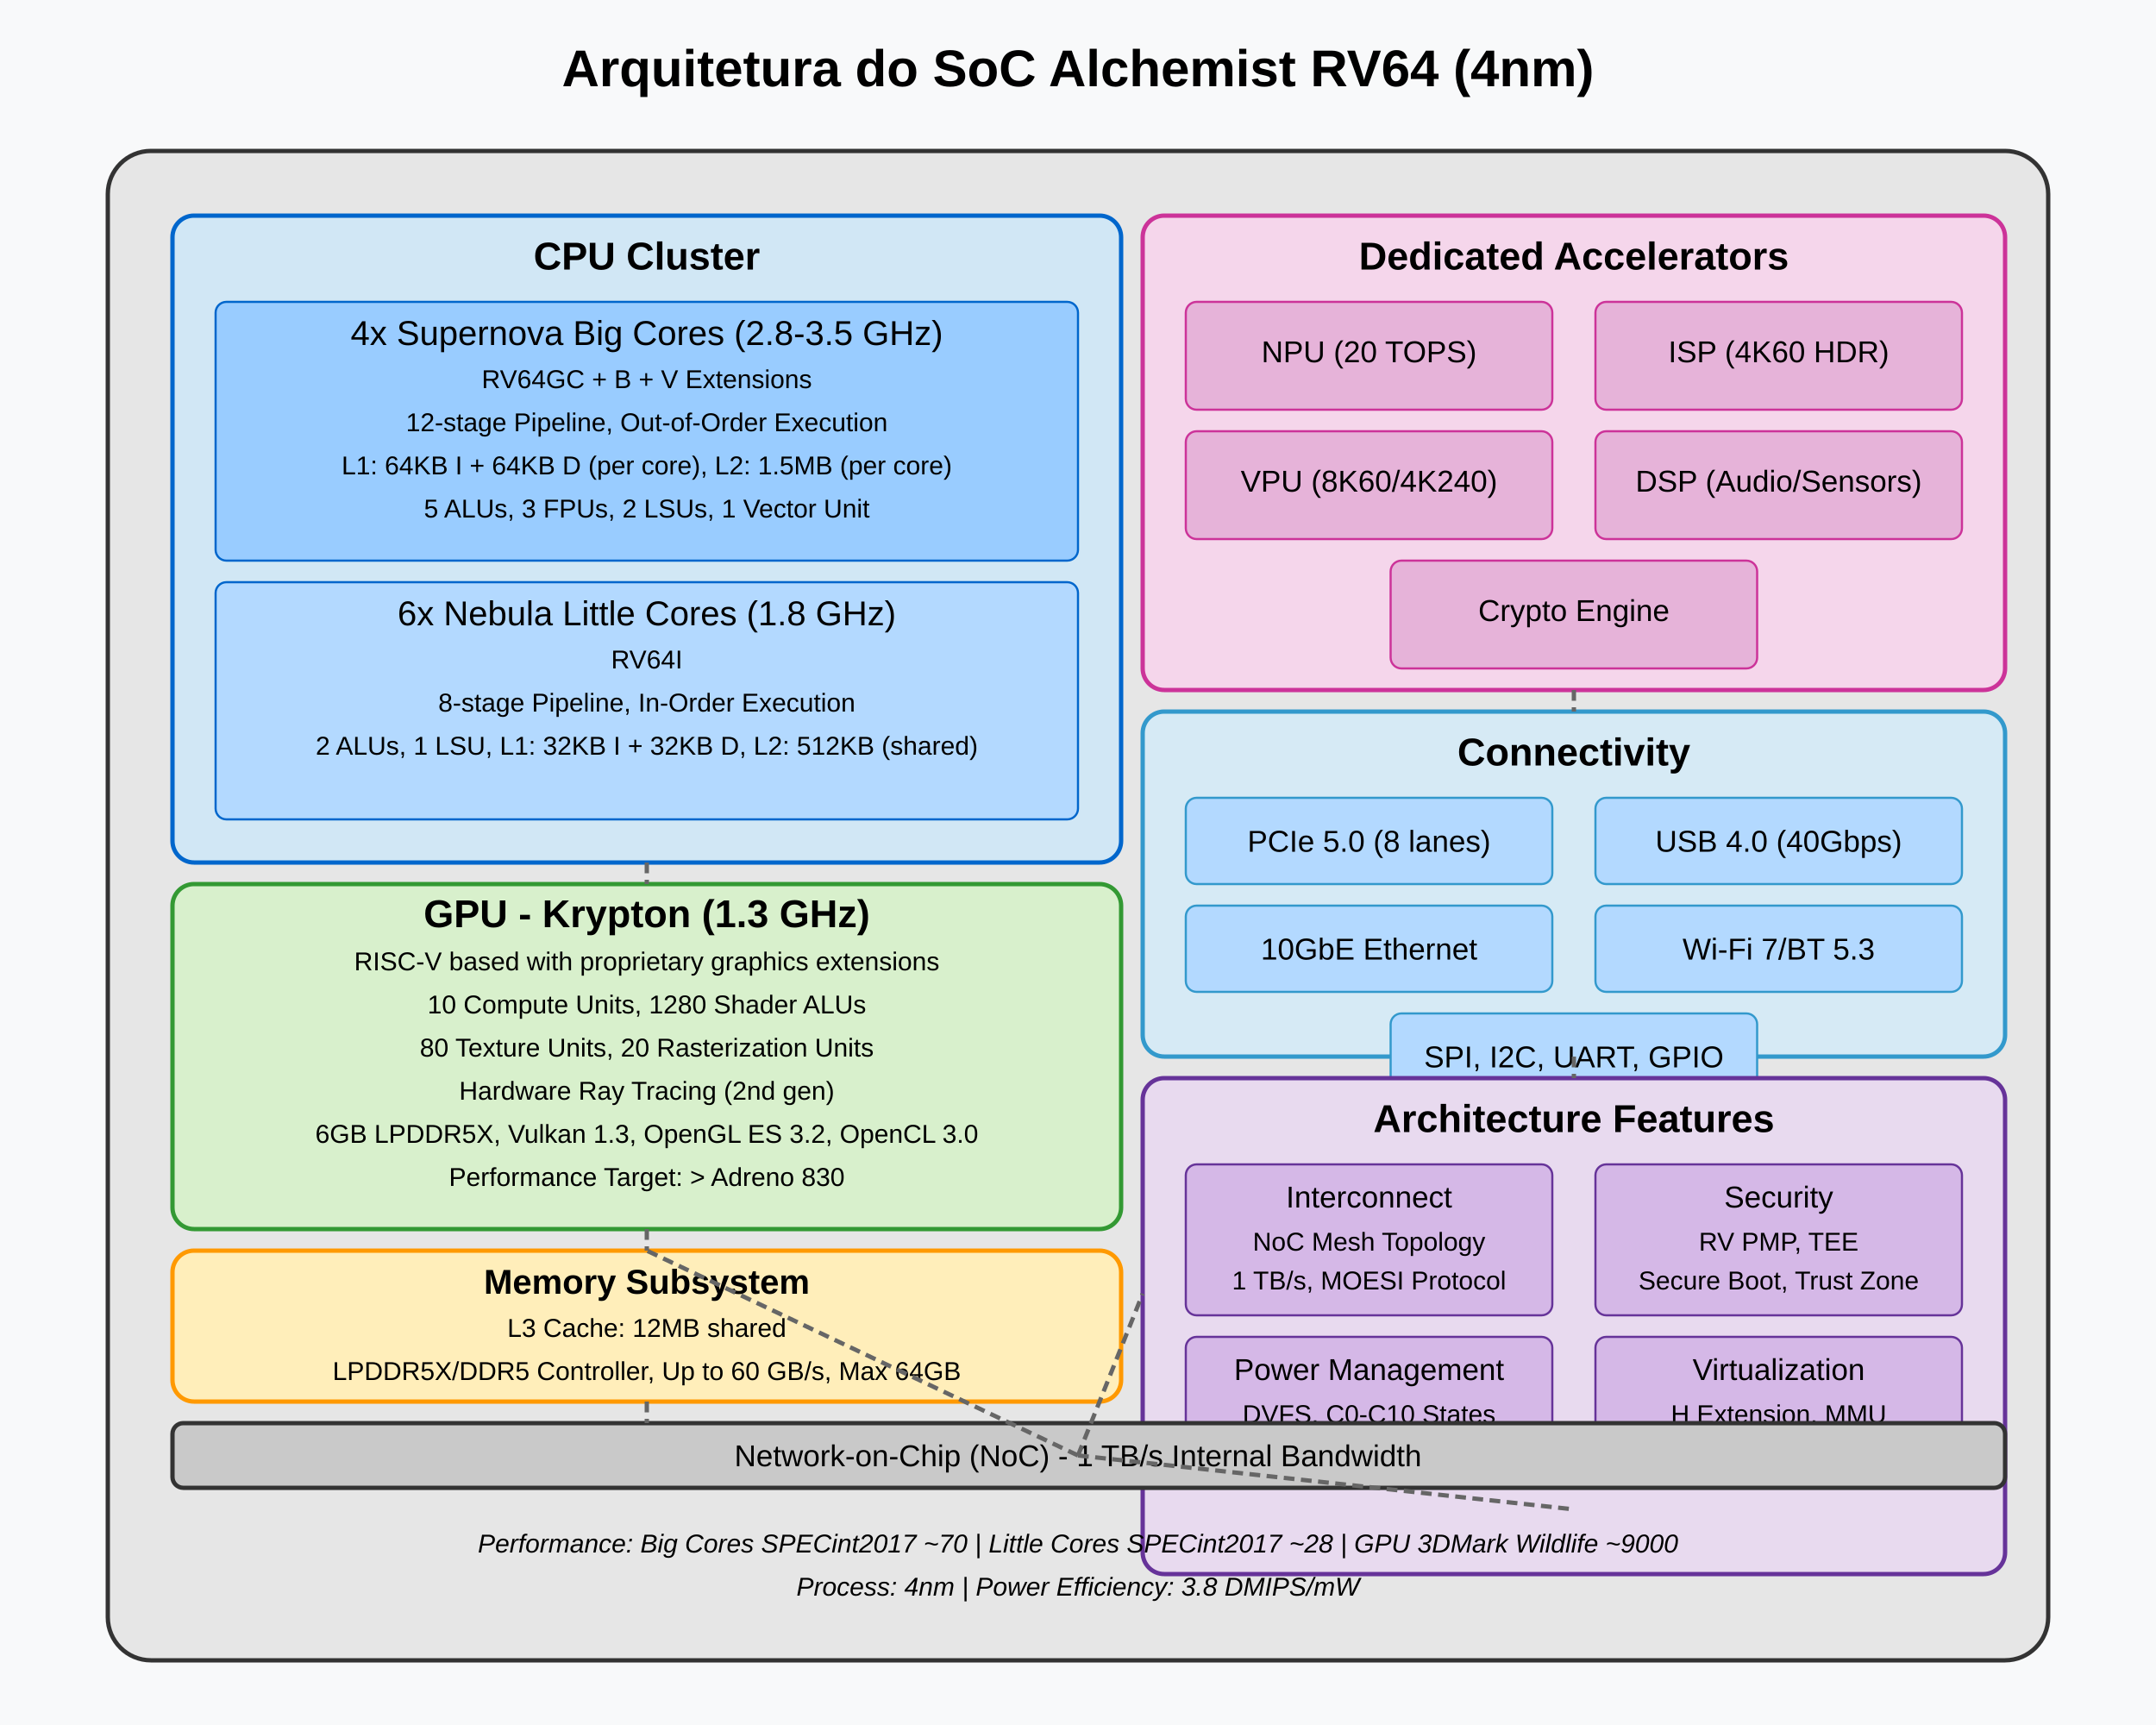
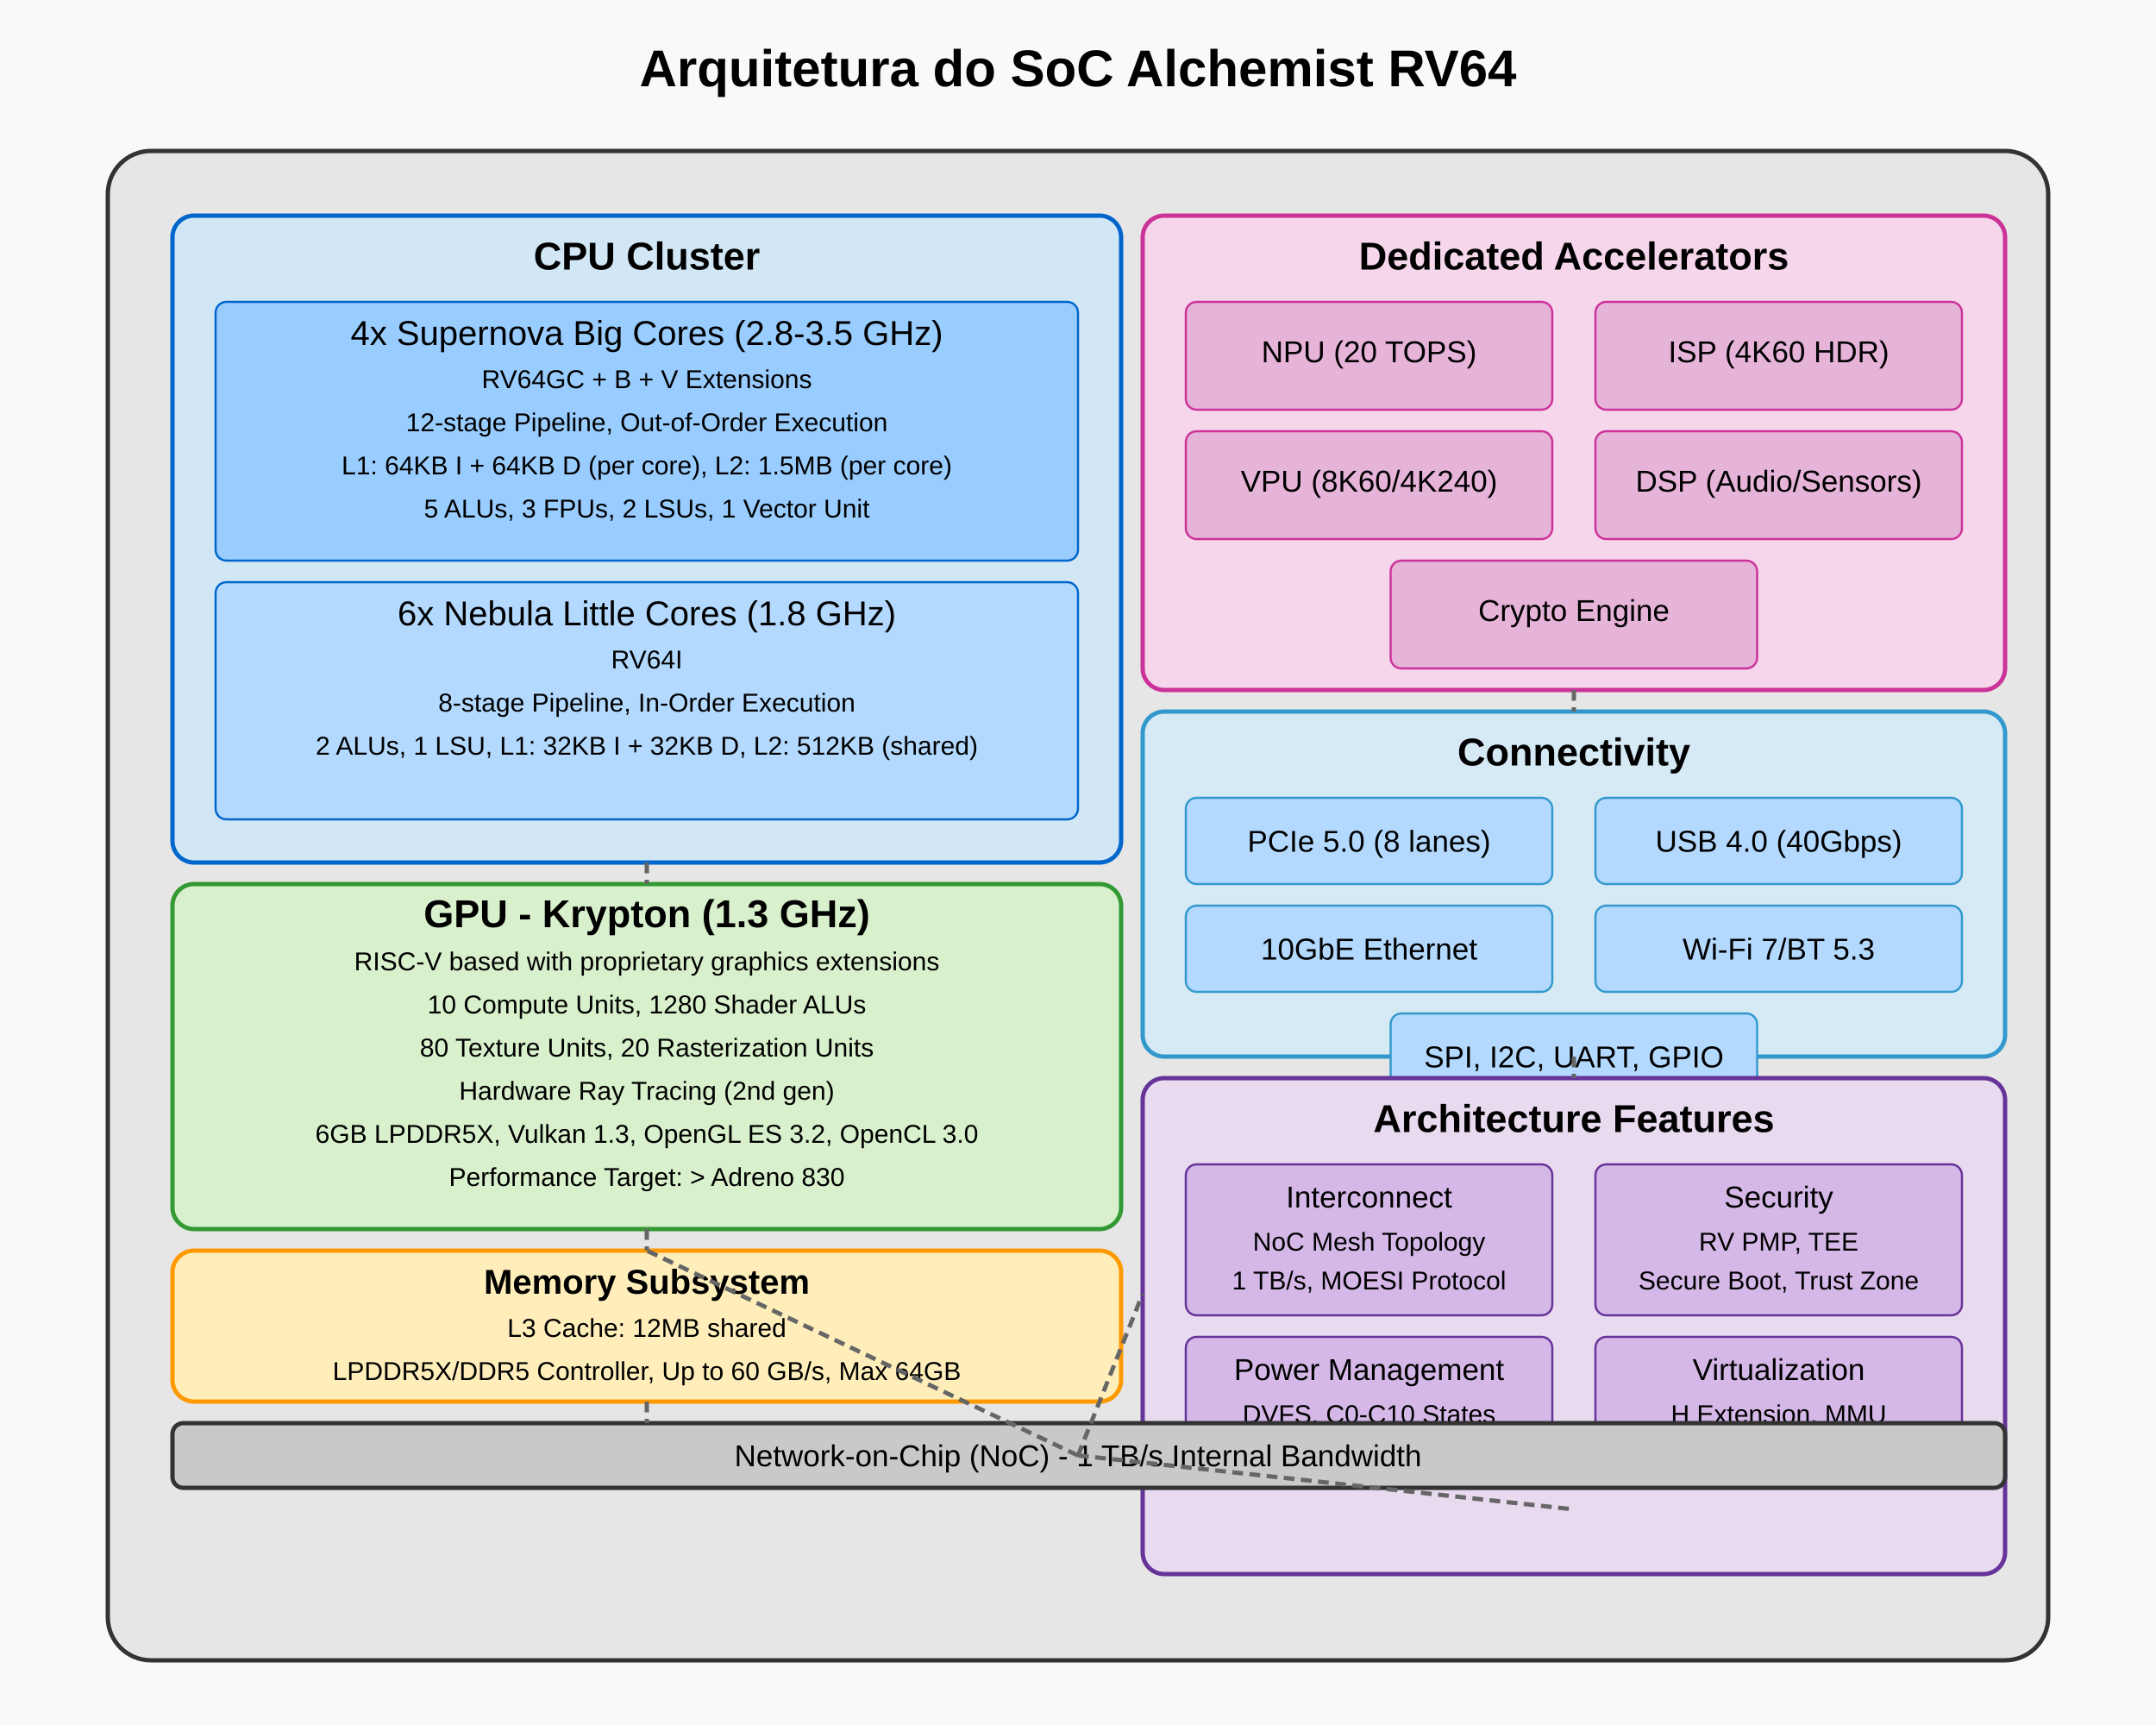
<svg xmlns="http://www.w3.org/2000/svg" viewBox="0 0 1000 800">
  <rect x="0" y="0" width="1000" height="800" fill="#f8f9fa" />
-   <text x="500" y="40" font-family="Arial" font-size="24" text-anchor="middle" font-weight="bold">Arquitetura do SoC Alchemist RV64 (4nm)</text>
+   <text x="500" y="40" font-family="Arial" font-size="24" text-anchor="middle" font-weight="bold">Arquitetura do SoC Alchemist RV64</text>
  <rect x="50" y="70" width="900" height="700" rx="20" ry="20" fill="#e6e6e6" stroke="#333" stroke-width="2" />
  <g>
    <rect x="80" y="100" width="440" height="300" rx="10" ry="10" fill="#d1e7f5" stroke="#0066cc" stroke-width="2" />
    <text x="300" y="125" font-family="Arial" font-size="18" text-anchor="middle" font-weight="bold">CPU Cluster</text>
    <rect x="100" y="140" width="400" height="120" rx="5" ry="5" fill="#99ccff" stroke="#0066cc" stroke-width="1" />
    <text x="300" y="160" font-family="Arial" font-size="16" text-anchor="middle">4x Supernova Big Cores (2.8-3.5 GHz)</text>
    <text x="300" y="180" font-family="Arial" font-size="12" text-anchor="middle">RV64GC + B + V Extensions</text>
    <text x="300" y="200" font-family="Arial" font-size="12" text-anchor="middle">12-stage Pipeline, Out-of-Order Execution</text>
    <text x="300" y="220" font-family="Arial" font-size="12" text-anchor="middle">L1: 64KB I + 64KB D (per core), L2: 1.5MB (per core)</text>
    <text x="300" y="240" font-family="Arial" font-size="12" text-anchor="middle">5 ALUs, 3 FPUs, 2 LSUs, 1 Vector Unit</text>
    <rect x="100" y="270" width="400" height="110" rx="5" ry="5" fill="#b3d9ff" stroke="#0066cc" stroke-width="1" />
    <text x="300" y="290" font-family="Arial" font-size="16" text-anchor="middle">6x Nebula Little Cores (1.8 GHz)</text>
    <text x="300" y="310" font-family="Arial" font-size="12" text-anchor="middle">RV64I</text>
    <text x="300" y="330" font-family="Arial" font-size="12" text-anchor="middle">8-stage Pipeline, In-Order Execution</text>
    <text x="300" y="350" font-family="Arial" font-size="12" text-anchor="middle">2 ALUs, 1 LSU, L1: 32KB I + 32KB D, L2: 512KB (shared)</text>
  </g>
  <g>
    <rect x="80" y="410" width="440" height="160" rx="10" ry="10" fill="#d8f0cc" stroke="#339933" stroke-width="2" />
    <text x="300" y="430" font-family="Arial" font-size="18" text-anchor="middle" font-weight="bold">GPU - Krypton (1.3 GHz)</text>
    <text x="300" y="450" font-family="Arial" font-size="12" text-anchor="middle">RISC-V based with proprietary graphics extensions</text>
    <text x="300" y="470" font-family="Arial" font-size="12" text-anchor="middle">10 Compute Units, 1280 Shader ALUs</text>
    <text x="300" y="490" font-family="Arial" font-size="12" text-anchor="middle">80 Texture Units, 20 Rasterization Units</text>
    <text x="300" y="510" font-family="Arial" font-size="12" text-anchor="middle">Hardware Ray Tracing (2nd gen)</text>
    <text x="300" y="530" font-family="Arial" font-size="12" text-anchor="middle">6GB LPDDR5X, Vulkan 1.3, OpenGL ES 3.2, OpenCL 3.0</text>
    <text x="300" y="550" font-family="Arial" font-size="12" text-anchor="middle">Performance Target: &gt; Adreno 830</text>
  </g>
  <g>
    <rect x="80" y="580" width="440" height="70" rx="10" ry="10" fill="#ffeeba" stroke="#ff9900" stroke-width="2" />
    <text x="300" y="600" font-family="Arial" font-size="16" text-anchor="middle" font-weight="bold">Memory Subsystem</text>
    <text x="300" y="620" font-family="Arial" font-size="12" text-anchor="middle">L3 Cache: 12MB shared</text>
    <text x="300" y="640" font-family="Arial" font-size="12" text-anchor="middle">LPDDR5X/DDR5 Controller, Up to 60 GB/s, Max 64GB</text>
  </g>
  <g>
    <rect x="530" y="100" width="400" height="220" rx="10" ry="10" fill="#f5d6eb" stroke="#cc3399" stroke-width="2" />
    <text x="730" y="125" font-family="Arial" font-size="18" text-anchor="middle" font-weight="bold">Dedicated Accelerators</text>
    <rect x="550" y="140" width="170" height="50" rx="5" ry="5" fill="#e6b3d9" stroke="#cc3399" stroke-width="1" />
    <text x="635" y="168" font-family="Arial" font-size="14" text-anchor="middle">NPU (20 TOPS)</text>
    <rect x="740" y="140" width="170" height="50" rx="5" ry="5" fill="#e6b3d9" stroke="#cc3399" stroke-width="1" />
    <text x="825" y="168" font-family="Arial" font-size="14" text-anchor="middle">ISP (4K60 HDR)</text>
    <rect x="550" y="200" width="170" height="50" rx="5" ry="5" fill="#e6b3d9" stroke="#cc3399" stroke-width="1" />
    <text x="635" y="228" font-family="Arial" font-size="14" text-anchor="middle">VPU (8K60/4K240)</text>
    <rect x="740" y="200" width="170" height="50" rx="5" ry="5" fill="#e6b3d9" stroke="#cc3399" stroke-width="1" />
    <text x="825" y="228" font-family="Arial" font-size="14" text-anchor="middle">DSP (Audio/Sensors)</text>
    <rect x="645" y="260" width="170" height="50" rx="5" ry="5" fill="#e6b3d9" stroke="#cc3399" stroke-width="1" />
    <text x="730" y="288" font-family="Arial" font-size="14" text-anchor="middle">Crypto Engine</text>
  </g>
  <g>
    <rect x="530" y="330" width="400" height="160" rx="10" ry="10" fill="#d6eaf5" stroke="#3399cc" stroke-width="2" />
    <text x="730" y="355" font-family="Arial" font-size="18" text-anchor="middle" font-weight="bold">Connectivity</text>
    <rect x="550" y="370" width="170" height="40" rx="5" ry="5" fill="#b3d9ff" stroke="#3399cc" stroke-width="1" />
    <text x="635" y="395" font-family="Arial" font-size="14" text-anchor="middle">PCIe 5.0 (8 lanes)</text>
    <rect x="740" y="370" width="170" height="40" rx="5" ry="5" fill="#b3d9ff" stroke="#3399cc" stroke-width="1" />
    <text x="825" y="395" font-family="Arial" font-size="14" text-anchor="middle">USB 4.0 (40Gbps)</text>
    <rect x="550" y="420" width="170" height="40" rx="5" ry="5" fill="#b3d9ff" stroke="#3399cc" stroke-width="1" />
    <text x="635" y="445" font-family="Arial" font-size="14" text-anchor="middle">10GbE Ethernet</text>
    <rect x="740" y="420" width="170" height="40" rx="5" ry="5" fill="#b3d9ff" stroke="#3399cc" stroke-width="1" />
    <text x="825" y="445" font-family="Arial" font-size="14" text-anchor="middle">Wi-Fi 7/BT 5.3</text>
    <rect x="645" y="470" width="170" height="40" rx="5" ry="5" fill="#b3d9ff" stroke="#3399cc" stroke-width="1" />
    <text x="730" y="495" font-family="Arial" font-size="14" text-anchor="middle">SPI, I2C, UART, GPIO</text>
  </g>
  <g>
    <rect x="530" y="500" width="400" height="230" rx="10" ry="10" fill="#e8daef" stroke="#663399" stroke-width="2" />
    <text x="730" y="525" font-family="Arial" font-size="18" text-anchor="middle" font-weight="bold">Architecture Features</text>
    <rect x="550" y="540" width="170" height="70" rx="5" ry="5" fill="#d5b8e7" stroke="#663399" stroke-width="1" />
    <text x="635" y="560" font-family="Arial" font-size="14" text-anchor="middle">Interconnect</text>
    <text x="635" y="580" font-family="Arial" font-size="12" text-anchor="middle">NoC Mesh Topology</text>
    <text x="635" y="598" font-family="Arial" font-size="12" text-anchor="middle">1 TB/s, MOESI Protocol</text>
    <rect x="740" y="540" width="170" height="70" rx="5" ry="5" fill="#d5b8e7" stroke="#663399" stroke-width="1" />
    <text x="825" y="560" font-family="Arial" font-size="14" text-anchor="middle">Security</text>
    <text x="825" y="580" font-family="Arial" font-size="12" text-anchor="middle">RV PMP, TEE</text>
    <text x="825" y="598" font-family="Arial" font-size="12" text-anchor="middle">Secure Boot, Trust Zone</text>
    <rect x="550" y="620" width="170" height="70" rx="5" ry="5" fill="#d5b8e7" stroke="#663399" stroke-width="1" />
    <text x="635" y="640" font-family="Arial" font-size="14" text-anchor="middle">Power Management</text>
    <text x="635" y="660" font-family="Arial" font-size="12" text-anchor="middle">DVFS, C0-C10 States</text>
    <text x="635" y="678" font-family="Arial" font-size="12" text-anchor="middle">Power Gating, 3.8 DMIPS/mW</text>
    <rect x="740" y="620" width="170" height="70" rx="5" ry="5" fill="#d5b8e7" stroke="#663399" stroke-width="1" />
    <text x="825" y="640" font-family="Arial" font-size="14" text-anchor="middle">Virtualization</text>
    <text x="825" y="660" font-family="Arial" font-size="12" text-anchor="middle">H Extension, MMU</text>
    <text x="825" y="678" font-family="Arial" font-size="12" text-anchor="middle">IOMMU, Nested VMs</text>
  </g>
  <path d="M 300 400 L 300 410 M 300 570 L 300 580 M 730 320 L 730 330 M 730 490 L 730 500" stroke="#666" stroke-width="2" stroke-dasharray="5,3" />
  <rect x="80" y="660" width="850" height="30" rx="5" ry="5" fill="#c9c9c9" stroke="#333" stroke-width="2" />
  <text x="500" y="680" font-family="Arial" font-size="14" text-anchor="middle">Network-on-Chip (NoC) - 1 TB/s Internal Bandwidth</text>
  <path d="M 300 650 L 300 660 M 500 675 L 530 600 M 500 675 L 300 580 M 500 675 L 730 700" stroke="#666" stroke-width="2" stroke-dasharray="5,3" />
-   <text x="500" y="720" font-family="Arial" font-size="12" text-anchor="middle" font-style="italic">Performance: Big Cores SPECint2017 ~70 | Little Cores SPECint2017 ~28 | GPU 3DMark Wildlife ~9000</text>
-   <text x="500" y="740" font-family="Arial" font-size="12" text-anchor="middle" font-style="italic">Process: 4nm | Power Efficiency: 3.8 DMIPS/mW</text>
</svg>
